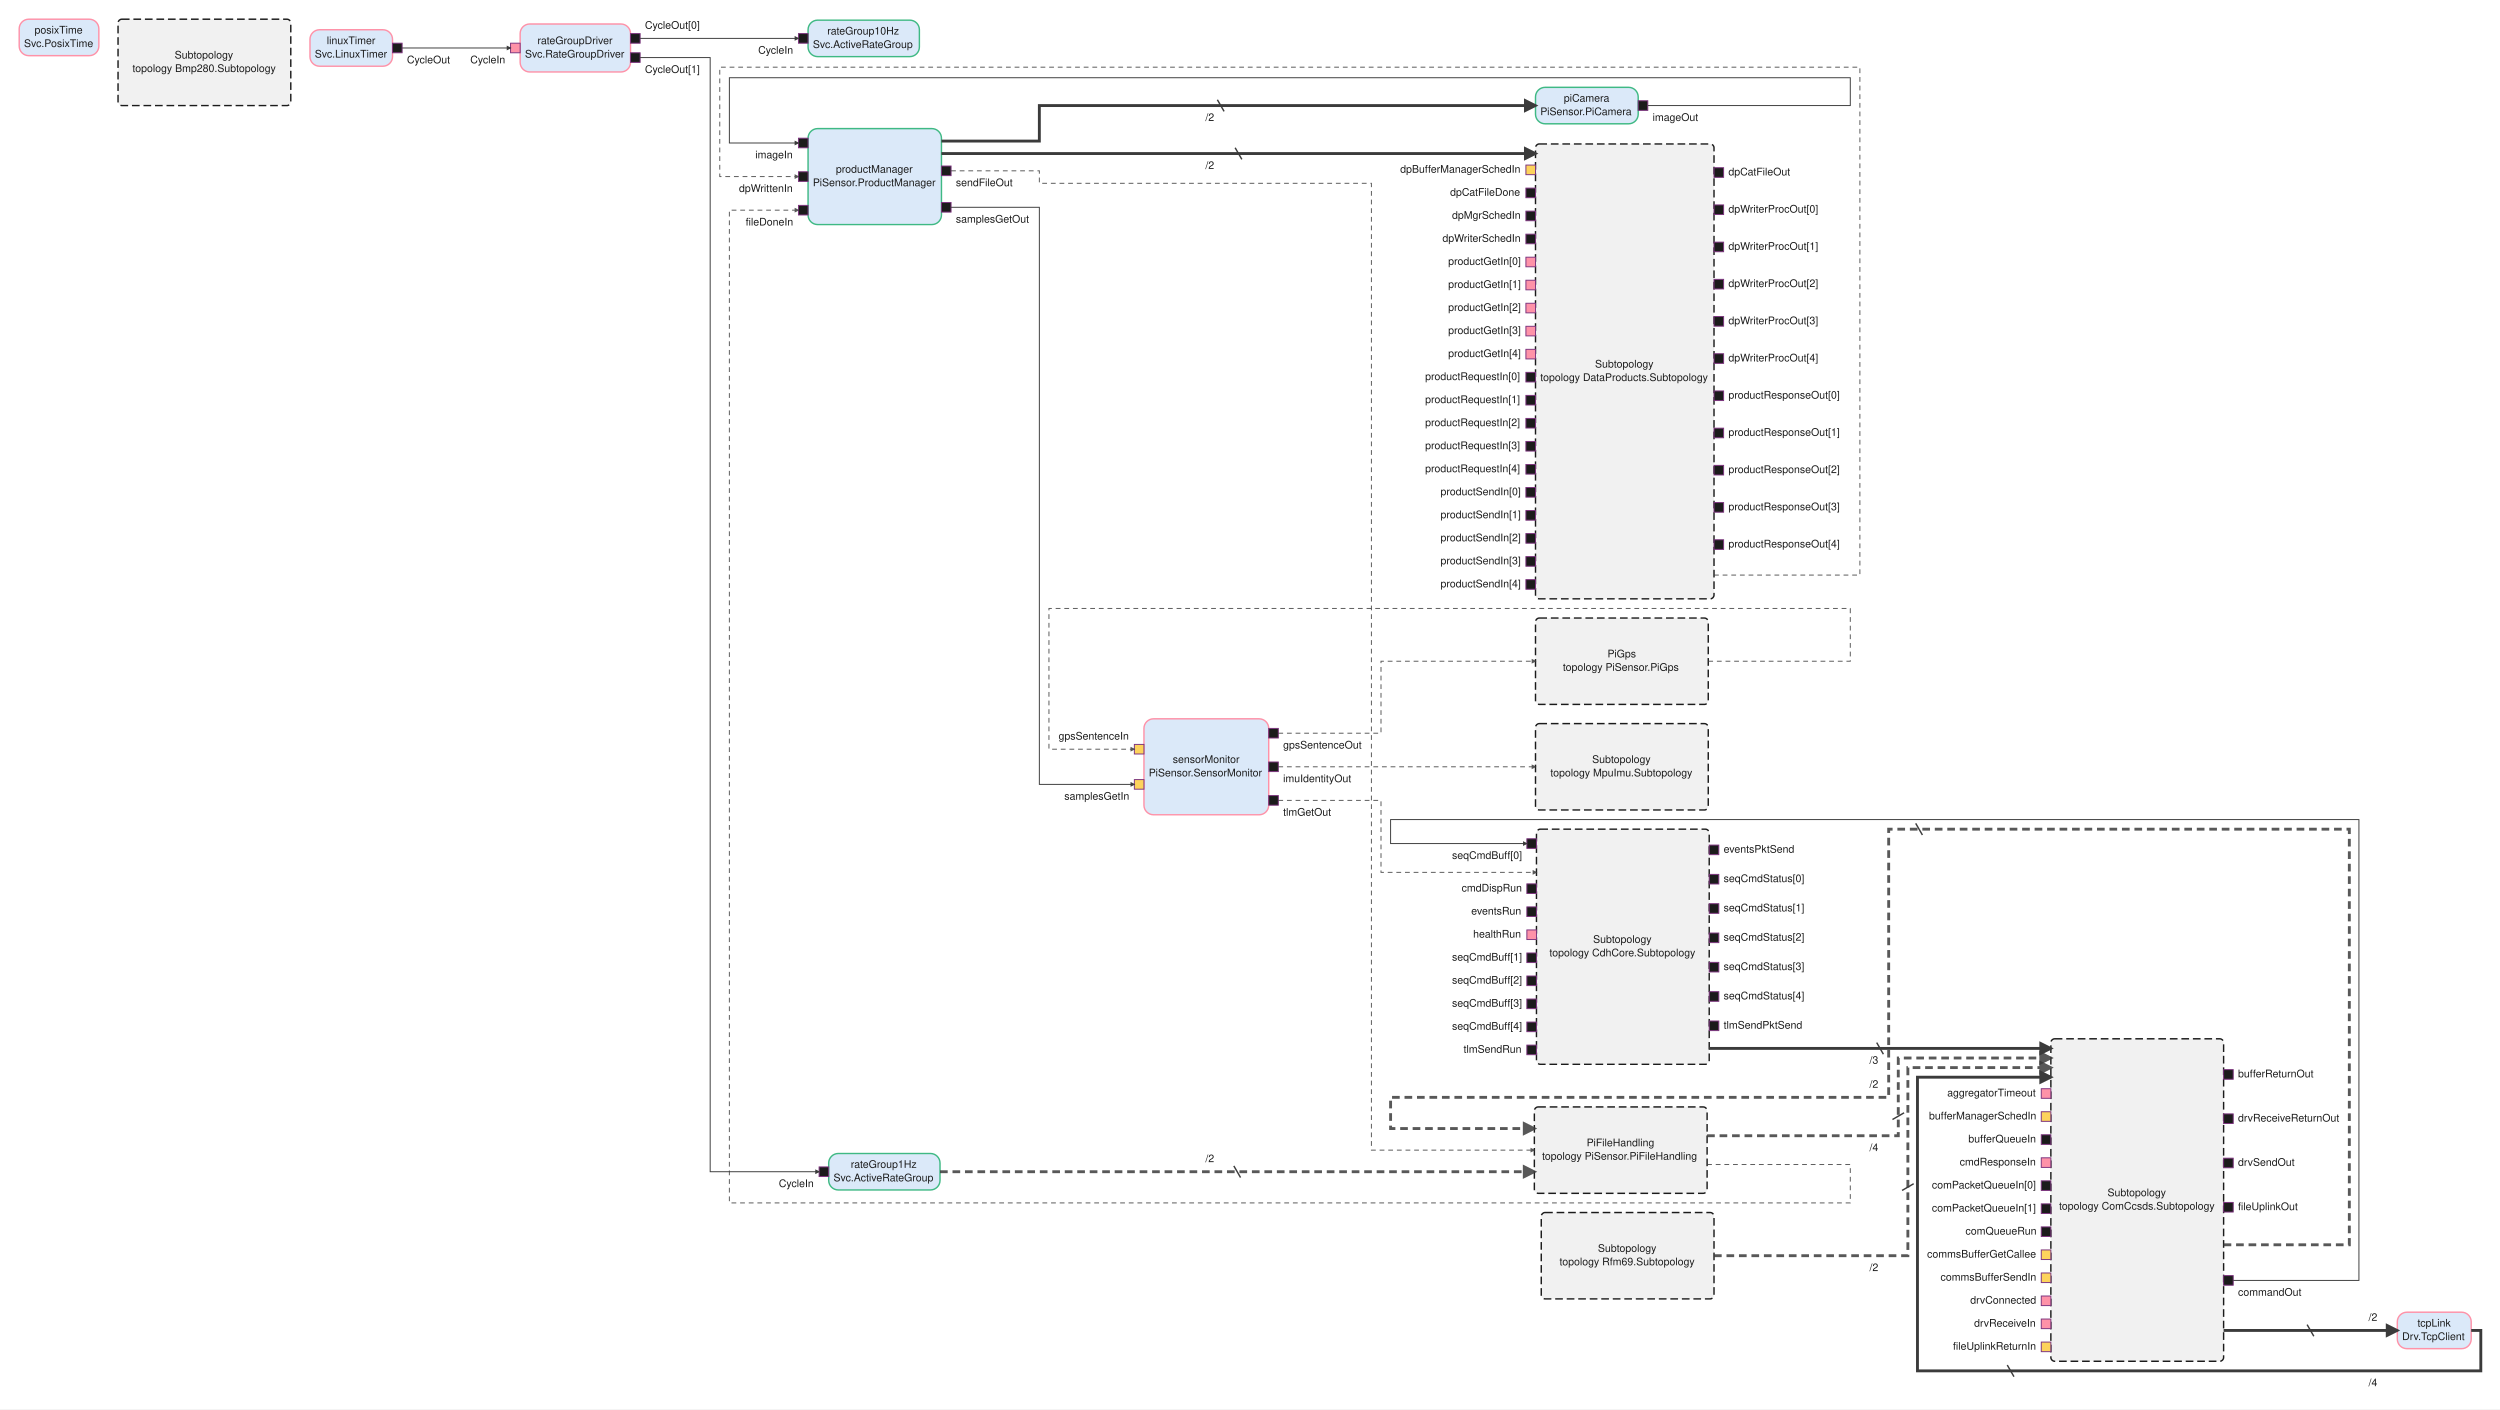
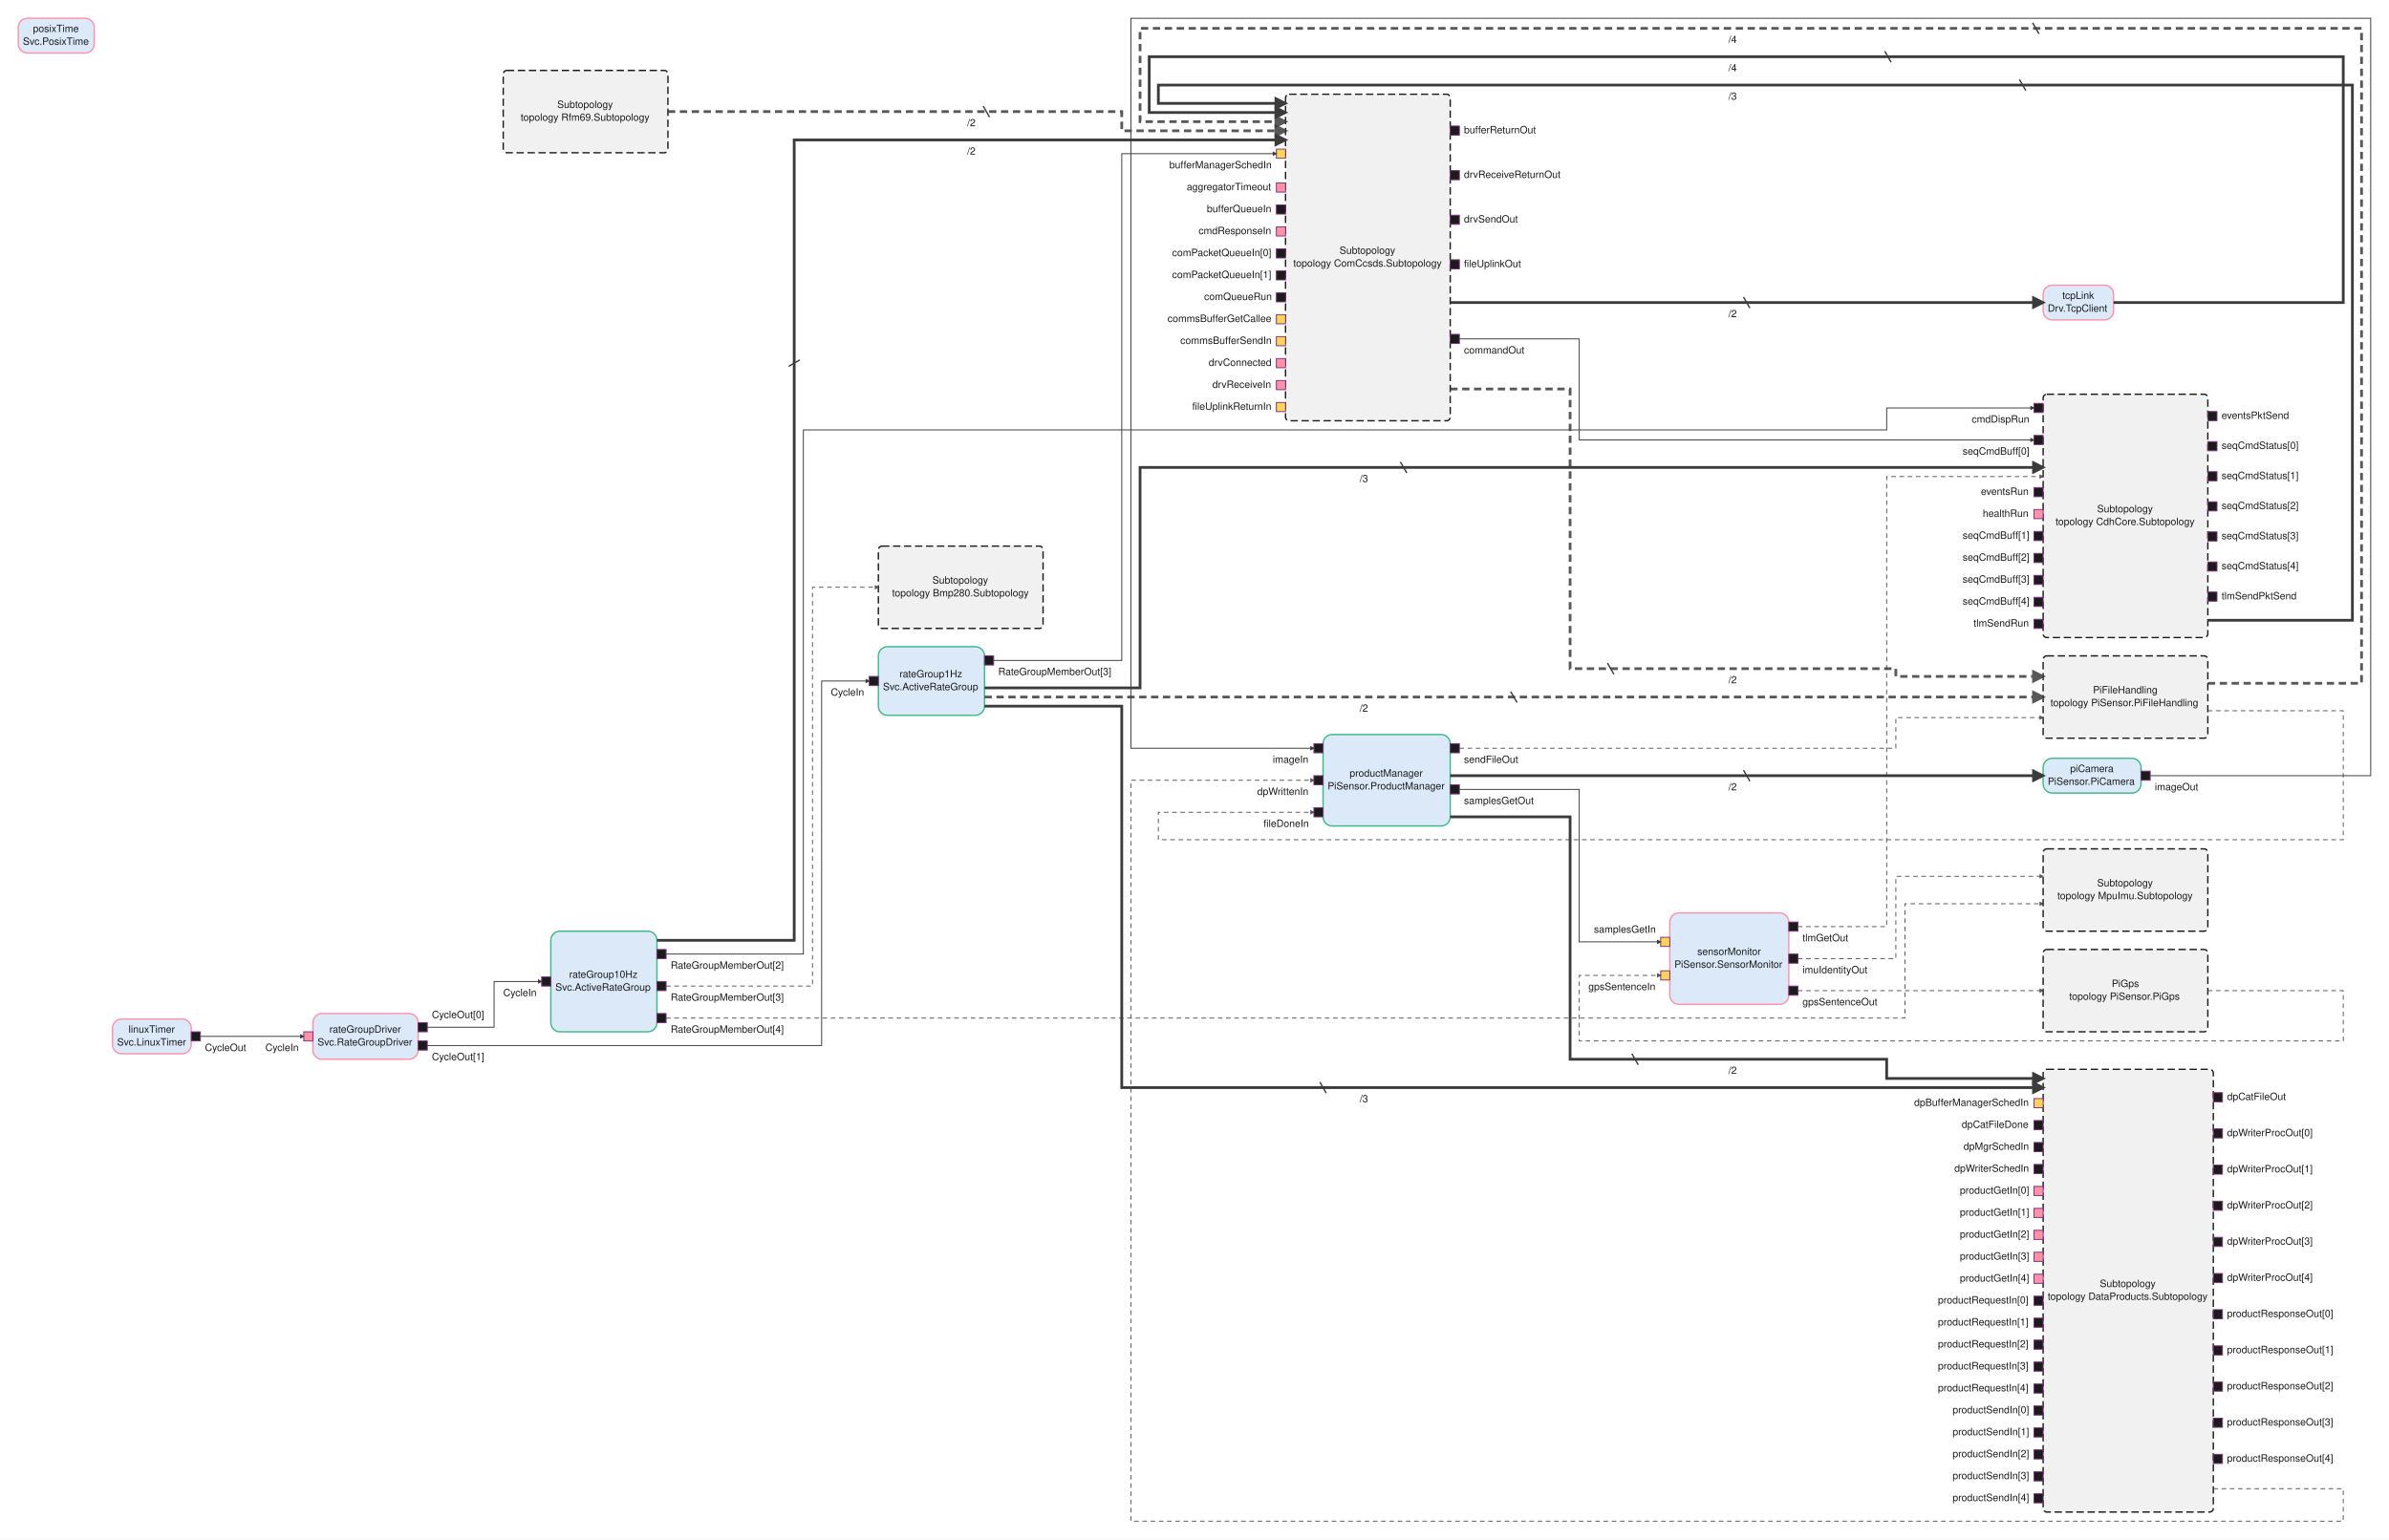
- <svg xmlns="http://www.w3.org/2000/svg" width="2605" height="1468.44" viewBox="-8 -8 2605 1468.44">
+ <svg xmlns="http://www.w3.org/2000/svg" width="2611" height="1683" viewBox="-8 -8 2611 1683">
  <style>
    text { font-family: Helvetica, Arial, sans-serif; font-size: 11px; font-weight: normal; }
    .sprotty-node { fill: #dbe9f9; stroke: #1b1b1b; stroke-width: 1.5; }
    .sprotty-label { fill: #1b1b1b; stroke: none; }
    .node-label { fill: #1b1b1b; }
    .sprotty-port { fill: #1b1b1b; stroke: #7b337d; stroke-width: 1; }
    .sprotty-edge { fill: none; stroke: #3b3b3b; }
    .sprotty-edge-arrow { fill: #3b3b3b; stroke-width: 0; }
    .component-active { stroke: #3FB984; }
    .component-passive { stroke: #fe92a8; }
    .topology-node { fill: #f1f1f1; stroke: #1b1b1b; stroke-dasharray: 8 4; }
    .boundary-port { stroke: #1b1b1b; stroke-width: 1; }
    .boundary-input { fill: #9cc8ff; }
    .boundary-output { fill: #f5c58a; }
    .sprotty-edge path.edge-implicit { stroke-dasharray: 5 4; opacity: 0.85; }
    .sprotty-edge path.edge-bus { stroke-width: 3px; }
    .sprotty-edge path.edge-bus.edge-implicit { stroke-dasharray: 8 5; }
    .sprotty-edge .edge-bus-slash { stroke-width: 1.5px; }
    .port-sync { fill: #fe92a8; }
    .port-guarded { fill: #FDD35C; }
    </style>
  <defs>
    <marker id="arrow" viewBox="0 0 10 10" refX="8" refY="5" markerWidth="5" markerHeight="5" orient="auto-start-reverse" class="sprotty-edge-arrow">
      <path d="M 0 0 L 10 5 L 0 10 z" />
    </marker>
  </defs>
-   <rect x="-8" y="-8" width="2605" height="1468.44" fill="#ffffff" />
-   <g id="PiSensor.linuxTimer" transform="translate(315,23)">
+   <rect x="-8" y="-8" width="2611" height="1683" fill="#ffffff" />
+   <g id="PiSensor.linuxTimer" transform="translate(115,1106)">
    <rect class="sprotty-node task component-passive" width="86" height="38" rx="10" />
    <text class="sprotty-label node-label" x="17.50" y="15">linuxTimer</text>
    <text class="sprotty-label node-label" x="5" y="29">Svc.LinuxTimer</text>
    <g id="PiSensor.linuxTimer.CycleOut.0" transform="translate(86,14)">
      <rect class="sprotty-port" width="10" height="10" />
      <text class="sprotty-label" x="15" y="21">CycleOut</text>
    </g>
  </g>
-   <g id="PiSensor.piCamera" transform="translate(1592,83)">
+   <g id="PiSensor.piCamera" transform="translate(2225,821)">
    <rect class="sprotty-node task component-active" width="107" height="38" rx="10" />
    <text class="sprotty-label node-label" x="29.50" y="15">piCamera</text>
    <text class="sprotty-label node-label" x="5" y="29">PiSensor.PiCamera</text>
    <g id="PiSensor.piCamera.imageOut.0" transform="translate(107,14)">
      <rect class="sprotty-port" width="10" height="10" />
      <text class="sprotty-label" x="15" y="21">imageOut</text>
    </g>
  </g>
  <g id="PiSensor.posixTime" transform="translate(12,12)">
    <rect class="sprotty-node task component-passive" width="83" height="38" rx="10" />
    <text class="sprotty-label node-label" x="16" y="15">posixTime</text>
    <text class="sprotty-label node-label" x="5" y="29">Svc.PosixTime</text>
  </g>
-   <g id="PiSensor.productManager" transform="translate(834,126)">
+   <g id="PiSensor.productManager" transform="translate(1438,795)">
    <rect class="sprotty-node task component-active" width="139" height="100" rx="10" />
    <text class="sprotty-label node-label" x="29" y="46">productManager</text>
    <text class="sprotty-label node-label" x="5" y="60">PiSensor.ProductManager</text>
    <g id="PiSensor.productManager.dpWrittenIn.0" transform="translate(-10,45)">
      <rect class="sprotty-port port-async" width="10" height="10" />
      <text class="sprotty-label" x="-62" y="21">dpWrittenIn</text>
    </g>
    <g id="PiSensor.productManager.fileDoneIn.0" transform="translate(-10,80)">
      <rect class="sprotty-port port-async" width="10" height="10" />
      <text class="sprotty-label" x="-55" y="21">fileDoneIn</text>
    </g>
    <g id="PiSensor.productManager.imageIn.0" transform="translate(-10,10)">
      <rect class="sprotty-port port-async" width="10" height="10" />
      <text class="sprotty-label" x="-45" y="21">imageIn</text>
    </g>
-     <g id="PiSensor.productManager.samplesGetOut.0" transform="translate(139,77)">
+     <g id="PiSensor.productManager.samplesGetOut.0" transform="translate(139,55)">
      <rect class="sprotty-port" width="10" height="10" />
      <text class="sprotty-label" x="15" y="21">samplesGetOut</text>
    </g>
-     <g id="PiSensor.productManager.sendFileOut.0" transform="translate(139,39)">
+     <g id="PiSensor.productManager.sendFileOut.0" transform="translate(139,10)">
      <rect class="sprotty-port" width="10" height="10" />
      <text class="sprotty-label" x="15" y="21">sendFileOut</text>
    </g>
  </g>
-   <g id="PiSensor.rateGroup10Hz" transform="translate(834,13)">
-     <rect class="sprotty-node task component-active" width="116" height="38" rx="10" />
-     <text class="sprotty-label node-label" x="20" y="15">rateGroup10Hz</text>
-     <text class="sprotty-label node-label" x="5" y="29">Svc.ActiveRateGroup</text>
-     <g id="PiSensor.rateGroup10Hz.CycleIn.0" transform="translate(-10,14)">
+   <g id="PiSensor.rateGroup10Hz" transform="translate(594,1010)">
+     <rect class="sprotty-node task component-active" width="116" height="110" rx="10" />
+     <text class="sprotty-label node-label" x="20" y="51">rateGroup10Hz</text>
+     <text class="sprotty-label node-label" x="5" y="65">Svc.ActiveRateGroup</text>
+     <g id="PiSensor.rateGroup10Hz.CycleIn.0" transform="translate(-10,50)">
      <rect class="sprotty-port port-async" width="10" height="10" />
      <text class="sprotty-label" x="-42" y="21">CycleIn</text>
    </g>
-   </g>
-   <g id="PiSensor.rateGroup1Hz" transform="translate(855.50,1193.94)">
-     <rect class="sprotty-node task component-active" width="116" height="38" rx="10" />
-     <text class="sprotty-label node-label" x="23" y="15">rateGroup1Hz</text>
-     <text class="sprotty-label node-label" x="5" y="29">Svc.ActiveRateGroup</text>
-     <g id="PiSensor.rateGroup1Hz.CycleIn.0" transform="translate(-10,14)">
+     <g id="PiSensor.rateGroup10Hz.RateGroupMemberOut.2" transform="translate(116,20)">
+       <rect class="sprotty-port" width="10" height="10" />
+       <text class="sprotty-label" x="15" y="21">RateGroupMemberOut[2]</text>
+     </g>
+     <g id="PiSensor.rateGroup10Hz.RateGroupMemberOut.3" transform="translate(116,55)">
+       <rect class="sprotty-port" width="10" height="10" />
+       <text class="sprotty-label" x="15" y="21">RateGroupMemberOut[3]</text>
+     </g>
+     <g id="PiSensor.rateGroup10Hz.RateGroupMemberOut.4" transform="translate(116,90)">
+       <rect class="sprotty-port" width="10" height="10" />
+       <text class="sprotty-label" x="15" y="21">RateGroupMemberOut[4]</text>
+     </g>
+   </g>
+   <g id="PiSensor.rateGroup1Hz" transform="translate(952,699)">
+     <rect class="sprotty-node task component-active" width="116" height="75" rx="10" />
+     <text class="sprotty-label node-label" x="23" y="33.50">rateGroup1Hz</text>
+     <text class="sprotty-label node-label" x="5" y="47.50">Svc.ActiveRateGroup</text>
+     <g id="PiSensor.rateGroup1Hz.CycleIn.0" transform="translate(-10,32.50)">
      <rect class="sprotty-port port-async" width="10" height="10" />
      <text class="sprotty-label" x="-42" y="21">CycleIn</text>
    </g>
-   </g>
-   <g id="PiSensor.rateGroupDriver" transform="translate(534,17)">
+     <g id="PiSensor.rateGroup1Hz.RateGroupMemberOut.3" transform="translate(116,10)">
+       <rect class="sprotty-port" width="10" height="10" />
+       <text class="sprotty-label" x="15" y="21">RateGroupMemberOut[3]</text>
+     </g>
+   </g>
+   <g id="PiSensor.rateGroupDriver" transform="translate(334,1100)">
    <rect class="sprotty-node task component-passive" width="115" height="50" rx="10" />
    <text class="sprotty-label node-label" x="18" y="21">rateGroupDriver</text>
    <text class="sprotty-label node-label" x="5" y="35">Svc.RateGroupDriver</text>
    <g id="PiSensor.rateGroupDriver.CycleIn.0" transform="translate(-10,20)">
      <rect class="sprotty-port port-sync" width="10" height="10" />
      <text class="sprotty-label" x="-42" y="21">CycleIn</text>
    </g>
    <g id="PiSensor.rateGroupDriver.CycleOut.0" transform="translate(115,10)">
      <rect class="sprotty-port" width="10" height="10" />
      <text class="sprotty-label" x="15" y="-5">CycleOut[0]</text>
    </g>
    <g id="PiSensor.rateGroupDriver.CycleOut.1" transform="translate(115,30)">
      <rect class="sprotty-port" width="10" height="10" />
      <text class="sprotty-label" x="15" y="21">CycleOut[1]</text>
    </g>
  </g>
-   <g id="PiSensor.sensorMonitor" transform="translate(1184,741)">
+   <g id="PiSensor.sensorMonitor" transform="translate(1817,990)">
    <rect class="sprotty-node task component-passive" width="130" height="100" rx="10" />
    <text class="sprotty-label node-label" x="30" y="46">sensorMonitor</text>
    <text class="sprotty-label node-label" x="5" y="60">PiSensor.SensorMonitor</text>
-     <g id="PiSensor.sensorMonitor.gpsSentenceIn.0" transform="translate(-10,26.67)">
-       <rect class="sprotty-port port-guarded" width="10" height="10" />
-       <text class="sprotty-label" x="-79" y="-5">gpsSentenceIn</text>
-     </g>
-     <g id="PiSensor.sensorMonitor.gpsSentenceOut.0" transform="translate(130,10)">
+     <g id="PiSensor.sensorMonitor.gpsSentenceIn.0" transform="translate(-10,63.33)">
+       <rect class="sprotty-port port-guarded" width="10" height="10" />
+       <text class="sprotty-label" x="-79" y="21">gpsSentenceIn</text>
+     </g>
+     <g id="PiSensor.sensorMonitor.gpsSentenceOut.0" transform="translate(130,80)">
      <rect class="sprotty-port" width="10" height="10" />
      <text class="sprotty-label" x="15" y="21">gpsSentenceOut</text>
    </g>
    <g id="PiSensor.sensorMonitor.imuIdentityOut.0" transform="translate(130,45)">
      <rect class="sprotty-port" width="10" height="10" />
      <text class="sprotty-label" x="15" y="21">imuIdentityOut</text>
    </g>
-     <g id="PiSensor.sensorMonitor.samplesGetIn.0" transform="translate(-10,63.33)">
-       <rect class="sprotty-port port-guarded" width="10" height="10" />
-       <text class="sprotty-label" x="-73" y="21">samplesGetIn</text>
-     </g>
-     <g id="PiSensor.sensorMonitor.tlmGetOut.0" transform="translate(130,80)">
+     <g id="PiSensor.sensorMonitor.samplesGetIn.0" transform="translate(-10,26.67)">
+       <rect class="sprotty-port port-guarded" width="10" height="10" />
+       <text class="sprotty-label" x="-73" y="-5">samplesGetIn</text>
+     </g>
+     <g id="PiSensor.sensorMonitor.tlmGetOut.0" transform="translate(130,10)">
      <rect class="sprotty-port" width="10" height="10" />
      <text class="sprotty-label" x="15" y="21">tlmGetOut</text>
    </g>
  </g>
-   <g id="PiSensor.tcpLink" transform="translate(2490,1359.32)">
+   <g id="PiSensor.tcpLink" transform="translate(2225,303.75)">
    <rect class="sprotty-node task component-passive" width="77" height="38" rx="10" />
    <text class="sprotty-label node-label" x="21" y="15">tcpLink</text>
    <text class="sprotty-label node-label" x="5" y="29">Drv.TcpClient</text>
  </g>
-   <g id="Bmp280.Subtopology" transform="translate(115,12)" data-topology="Bmp280.Subtopology">
+   <g id="Bmp280.Subtopology" transform="translate(952,589)" data-topology="Bmp280.Subtopology">
    <rect class="sprotty-node topology-node" width="180" height="90" rx="4" />
    <text class="sprotty-label node-label" x="59" y="41">Subtopology</text>
    <text class="sprotty-label node-label" x="15" y="55">topology Bmp280.Subtopology</text>
  </g>
-   <g id="CdhCore.Subtopology" transform="translate(1593,856)" data-topology="CdhCore.Subtopology">
-     <rect class="sprotty-node topology-node" width="180" height="245" rx="4" />
-     <text class="sprotty-label node-label" x="59" y="118.50">Subtopology</text>
-     <text class="sprotty-label node-label" x="13.50" y="132.50">topology CdhCore.Subtopology</text>
-     <g id="CdhCore.Subtopology.cmdDispRun.0" transform="translate(-10,57)">
-       <rect class="sprotty-port port-async" width="10" height="10" />
-       <text class="sprotty-label" x="-68" y="8">cmdDispRun</text>
-     </g>
-     <g id="CdhCore.Subtopology.eventsPktSend.0" transform="translate(180,16.56)">
+   <g id="CdhCore.Subtopology" transform="translate(2225,423)" data-topology="CdhCore.Subtopology">
+     <rect class="sprotty-node topology-node" width="180" height="266" rx="4" />
+     <text class="sprotty-label node-label" x="59" y="129">Subtopology</text>
+     <text class="sprotty-label node-label" x="13.50" y="143">topology CdhCore.Subtopology</text>
+     <g id="CdhCore.Subtopology.cmdDispRun.0" transform="translate(-10,10)">
+       <rect class="sprotty-port port-async" width="10" height="10" />
+       <text class="sprotty-label" x="-68" y="21">cmdDispRun</text>
+     </g>
+     <g id="CdhCore.Subtopology.eventsPktSend.0" transform="translate(180,18.89)">
      <rect class="sprotty-port" width="10" height="10" />
      <text class="sprotty-label" x="15" y="8">eventsPktSend</text>
    </g>
-     <g id="CdhCore.Subtopology.eventsRun.0" transform="translate(-10,81)">
+     <g id="CdhCore.Subtopology.eventsRun.0" transform="translate(-10,102)">
      <rect class="sprotty-port port-async" width="10" height="10" />
      <text class="sprotty-label" x="-58" y="8">eventsRun</text>
    </g>
-     <g id="CdhCore.Subtopology.healthRun.0" transform="translate(-10,105)">
+     <g id="CdhCore.Subtopology.healthRun.0" transform="translate(-10,126)">
      <rect class="sprotty-port port-sync" width="10" height="10" />
      <text class="sprotty-label" x="-56" y="8">healthRun</text>
    </g>
-     <g id="CdhCore.Subtopology.seqCmdBuff.0" transform="translate(-10,10)">
+     <g id="CdhCore.Subtopology.seqCmdBuff.0" transform="translate(-10,45)">
      <rect class="sprotty-port port-async" width="10" height="10" />
      <text class="sprotty-label" x="-78" y="21">seqCmdBuff[0]</text>
    </g>
-     <g id="CdhCore.Subtopology.seqCmdBuff.1" transform="translate(-10,129)">
+     <g id="CdhCore.Subtopology.seqCmdBuff.1" transform="translate(-10,150)">
      <rect class="sprotty-port port-async" width="10" height="10" />
      <text class="sprotty-label" x="-78" y="8">seqCmdBuff[1]</text>
    </g>
-     <g id="CdhCore.Subtopology.seqCmdBuff.2" transform="translate(-10,153)">
+     <g id="CdhCore.Subtopology.seqCmdBuff.2" transform="translate(-10,174)">
      <rect class="sprotty-port port-async" width="10" height="10" />
      <text class="sprotty-label" x="-78" y="8">seqCmdBuff[2]</text>
    </g>
-     <g id="CdhCore.Subtopology.seqCmdBuff.3" transform="translate(-10,177)">
+     <g id="CdhCore.Subtopology.seqCmdBuff.3" transform="translate(-10,198)">
      <rect class="sprotty-port port-async" width="10" height="10" />
      <text class="sprotty-label" x="-78" y="8">seqCmdBuff[3]</text>
    </g>
-     <g id="CdhCore.Subtopology.seqCmdBuff.4" transform="translate(-10,201)">
+     <g id="CdhCore.Subtopology.seqCmdBuff.4" transform="translate(-10,222)">
      <rect class="sprotty-port port-async" width="10" height="10" />
      <text class="sprotty-label" x="-78" y="8">seqCmdBuff[4]</text>
    </g>
-     <g id="CdhCore.Subtopology.seqCmdStatus.0" transform="translate(180,47.11)">
+     <g id="CdhCore.Subtopology.seqCmdStatus.0" transform="translate(180,51.78)">
      <rect class="sprotty-port" width="10" height="10" />
      <text class="sprotty-label" x="15" y="8">seqCmdStatus[0]</text>
    </g>
-     <g id="CdhCore.Subtopology.seqCmdStatus.1" transform="translate(180,77.67)">
+     <g id="CdhCore.Subtopology.seqCmdStatus.1" transform="translate(180,84.67)">
      <rect class="sprotty-port" width="10" height="10" />
      <text class="sprotty-label" x="15" y="8">seqCmdStatus[1]</text>
    </g>
-     <g id="CdhCore.Subtopology.seqCmdStatus.2" transform="translate(180,108.22)">
+     <g id="CdhCore.Subtopology.seqCmdStatus.2" transform="translate(180,117.56)">
      <rect class="sprotty-port" width="10" height="10" />
      <text class="sprotty-label" x="15" y="8">seqCmdStatus[2]</text>
    </g>
-     <g id="CdhCore.Subtopology.seqCmdStatus.3" transform="translate(180,138.78)">
+     <g id="CdhCore.Subtopology.seqCmdStatus.3" transform="translate(180,150.44)">
      <rect class="sprotty-port" width="10" height="10" />
      <text class="sprotty-label" x="15" y="8">seqCmdStatus[3]</text>
    </g>
-     <g id="CdhCore.Subtopology.seqCmdStatus.4" transform="translate(180,169.33)">
+     <g id="CdhCore.Subtopology.seqCmdStatus.4" transform="translate(180,183.33)">
      <rect class="sprotty-port" width="10" height="10" />
      <text class="sprotty-label" x="15" y="8">seqCmdStatus[4]</text>
    </g>
-     <g id="CdhCore.Subtopology.tlmSendPktSend.0" transform="translate(180,199.89)">
+     <g id="CdhCore.Subtopology.tlmSendPktSend.0" transform="translate(180,216.22)">
      <rect class="sprotty-port" width="10" height="10" />
      <text class="sprotty-label" x="15" y="8">tlmSendPktSend</text>
    </g>
-     <g id="CdhCore.Subtopology.tlmSendRun.0" transform="translate(-10,225)">
+     <g id="CdhCore.Subtopology.tlmSendRun.0" transform="translate(-10,246)">
      <rect class="sprotty-port port-async" width="10" height="10" />
      <text class="sprotty-label" x="-66" y="8">tlmSendRun</text>
    </g>
  </g>
-   <g id="ComCcsds.Subtopology" transform="translate(2129,1074.44)" data-topology="ComCcsds.Subtopology">
-     <rect class="sprotty-node topology-node" width="180" height="336" rx="4" />
-     <text class="sprotty-label node-label" x="59" y="164">Subtopology</text>
-     <text class="sprotty-label node-label" x="8.50" y="178">topology ComCcsds.Subtopology</text>
-     <g id="ComCcsds.Subtopology.aggregatorTimeout.0" transform="translate(-10,52)">
+   <g id="ComCcsds.Subtopology" transform="translate(1397,95)" data-topology="ComCcsds.Subtopology">
+     <rect class="sprotty-node topology-node" width="180" height="357" rx="4" />
+     <text class="sprotty-label node-label" x="59" y="174.50">Subtopology</text>
+     <text class="sprotty-label node-label" x="8.50" y="188.50">topology ComCcsds.Subtopology</text>
+     <g id="ComCcsds.Subtopology.aggregatorTimeout.0" transform="translate(-10,97)">
      <rect class="sprotty-port port-sync" width="10" height="10" />
      <text class="sprotty-label" x="-98" y="8">aggregatorTimeout</text>
    </g>
-     <g id="ComCcsds.Subtopology.bufferManagerSchedIn.0" transform="translate(-10,76)">
-       <rect class="sprotty-port port-guarded" width="10" height="10" />
-       <text class="sprotty-label" x="-117" y="8">bufferManagerSchedIn</text>
-     </g>
-     <g id="ComCcsds.Subtopology.bufferQueueIn.0" transform="translate(-10,100)">
+     <g id="ComCcsds.Subtopology.bufferManagerSchedIn.0" transform="translate(-10,60)">
+       <rect class="sprotty-port port-guarded" width="10" height="10" />
+       <text class="sprotty-label" x="-117" y="21">bufferManagerSchedIn</text>
+     </g>
+     <g id="ComCcsds.Subtopology.bufferQueueIn.0" transform="translate(-10,121)">
      <rect class="sprotty-port port-async" width="10" height="10" />
      <text class="sprotty-label" x="-76" y="8">bufferQueueIn</text>
    </g>
-     <g id="ComCcsds.Subtopology.bufferReturnOut.0" transform="translate(180,32.13)">
+     <g id="ComCcsds.Subtopology.bufferReturnOut.0" transform="translate(180,34.75)">
      <rect class="sprotty-port" width="10" height="10" />
      <text class="sprotty-label" x="15" y="8">bufferReturnOut</text>
    </g>
-     <g id="ComCcsds.Subtopology.cmdResponseIn.0" transform="translate(-10,124)">
+     <g id="ComCcsds.Subtopology.cmdResponseIn.0" transform="translate(-10,145)">
      <rect class="sprotty-port port-sync" width="10" height="10" />
      <text class="sprotty-label" x="-85" y="8">cmdResponseIn</text>
    </g>
-     <g id="ComCcsds.Subtopology.comPacketQueueIn.0" transform="translate(-10,148)">
+     <g id="ComCcsds.Subtopology.comPacketQueueIn.0" transform="translate(-10,169)">
      <rect class="sprotty-port port-async" width="10" height="10" />
      <text class="sprotty-label" x="-114" y="8">comPacketQueueIn[0]</text>
    </g>
-     <g id="ComCcsds.Subtopology.comPacketQueueIn.1" transform="translate(-10,172)">
+     <g id="ComCcsds.Subtopology.comPacketQueueIn.1" transform="translate(-10,193)">
      <rect class="sprotty-port port-async" width="10" height="10" />
      <text class="sprotty-label" x="-114" y="8">comPacketQueueIn[1]</text>
    </g>
-     <g id="ComCcsds.Subtopology.comQueueRun.0" transform="translate(-10,196)">
+     <g id="ComCcsds.Subtopology.comQueueRun.0" transform="translate(-10,217)">
      <rect class="sprotty-port port-async" width="10" height="10" />
      <text class="sprotty-label" x="-79" y="8">comQueueRun</text>
    </g>
-     <g id="ComCcsds.Subtopology.commandOut.0" transform="translate(180,246.75)">
+     <g id="ComCcsds.Subtopology.commandOut.0" transform="translate(180,262.50)">
      <rect class="sprotty-port" width="10" height="10" />
      <text class="sprotty-label" x="15" y="21">commandOut</text>
    </g>
-     <g id="ComCcsds.Subtopology.commsBufferGetCallee.0" transform="translate(-10,220)">
+     <g id="ComCcsds.Subtopology.commsBufferGetCallee.0" transform="translate(-10,241)">
      <rect class="sprotty-port port-guarded" width="10" height="10" />
      <text class="sprotty-label" x="-119" y="8">commsBufferGetCallee</text>
    </g>
-     <g id="ComCcsds.Subtopology.commsBufferSendIn.0" transform="translate(-10,244)">
+     <g id="ComCcsds.Subtopology.commsBufferSendIn.0" transform="translate(-10,265)">
      <rect class="sprotty-port port-guarded" width="10" height="10" />
      <text class="sprotty-label" x="-105" y="8">commsBufferSendIn</text>
    </g>
-     <g id="ComCcsds.Subtopology.drvConnected.0" transform="translate(-10,268)">
+     <g id="ComCcsds.Subtopology.drvConnected.0" transform="translate(-10,289)">
      <rect class="sprotty-port port-sync" width="10" height="10" />
      <text class="sprotty-label" x="-74" y="8">drvConnected</text>
    </g>
-     <g id="ComCcsds.Subtopology.drvReceiveIn.0" transform="translate(-10,292)">
+     <g id="ComCcsds.Subtopology.drvReceiveIn.0" transform="translate(-10,313)">
      <rect class="sprotty-port port-sync" width="10" height="10" />
      <text class="sprotty-label" x="-70" y="8">drvReceiveIn</text>
    </g>
-     <g id="ComCcsds.Subtopology.drvReceiveReturnOut.0" transform="translate(180,78.25)">
+     <g id="ComCcsds.Subtopology.drvReceiveReturnOut.0" transform="translate(180,83.50)">
      <rect class="sprotty-port" width="10" height="10" />
      <text class="sprotty-label" x="15" y="8">drvReceiveReturnOut</text>
    </g>
-     <g id="ComCcsds.Subtopology.drvSendOut.0" transform="translate(180,124.38)">
+     <g id="ComCcsds.Subtopology.drvSendOut.0" transform="translate(180,132.25)">
      <rect class="sprotty-port" width="10" height="10" />
      <text class="sprotty-label" x="15" y="8">drvSendOut</text>
    </g>
-     <g id="ComCcsds.Subtopology.fileUplinkOut.0" transform="translate(180,170.50)">
+     <g id="ComCcsds.Subtopology.fileUplinkOut.0" transform="translate(180,181)">
      <rect class="sprotty-port" width="10" height="10" />
      <text class="sprotty-label" x="15" y="8">fileUplinkOut</text>
    </g>
-     <g id="ComCcsds.Subtopology.fileUplinkReturnIn.0" transform="translate(-10,316)">
+     <g id="ComCcsds.Subtopology.fileUplinkReturnIn.0" transform="translate(-10,337)">
      <rect class="sprotty-port port-guarded" width="10" height="10" />
      <text class="sprotty-label" x="-92" y="8">fileUplinkReturnIn</text>
    </g>
  </g>
-   <g id="DataProducts.Subtopology" transform="translate(1592,142)" data-topology="DataProducts.Subtopology">
-     <rect class="sprotty-node topology-node" width="186" height="474" rx="4" />
-     <text class="sprotty-label node-label" x="62" y="233">Subtopology</text>
-     <text class="sprotty-label node-label" x="5" y="247">topology DataProducts.Subtopology</text>
-     <g id="DataProducts.Subtopology.dpBufferManagerSchedIn.0" transform="translate(-10,22)">
+   <g id="DataProducts.Subtopology" transform="translate(2225,1161)" data-topology="DataProducts.Subtopology">
+     <rect class="sprotty-node topology-node" width="186" height="484" rx="4" />
+     <text class="sprotty-label node-label" x="62" y="238">Subtopology</text>
+     <text class="sprotty-label node-label" x="5" y="252">topology DataProducts.Subtopology</text>
+     <g id="DataProducts.Subtopology.dpBufferManagerSchedIn.0" transform="translate(-10,32)">
      <rect class="sprotty-port port-guarded" width="10" height="10" />
      <text class="sprotty-label" x="-131" y="8">dpBufferManagerSchedIn</text>
    </g>
-     <g id="DataProducts.Subtopology.dpCatFileDone.0" transform="translate(-10,46)">
+     <g id="DataProducts.Subtopology.dpCatFileDone.0" transform="translate(-10,56)">
      <rect class="sprotty-port port-async" width="10" height="10" />
      <text class="sprotty-label" x="-79" y="8">dpCatFileDone</text>
    </g>
-     <g id="DataProducts.Subtopology.dpCatFileOut.0" transform="translate(186,24.77)">
+     <g id="DataProducts.Subtopology.dpCatFileOut.0" transform="translate(186,25.54)">
      <rect class="sprotty-port" width="10" height="10" />
      <text class="sprotty-label" x="15" y="8">dpCatFileOut</text>
    </g>
-     <g id="DataProducts.Subtopology.dpMgrSchedIn.0" transform="translate(-10,70)">
+     <g id="DataProducts.Subtopology.dpMgrSchedIn.0" transform="translate(-10,80)">
      <rect class="sprotty-port port-async" width="10" height="10" />
      <text class="sprotty-label" x="-77" y="8">dpMgrSchedIn</text>
    </g>
-     <g id="DataProducts.Subtopology.dpWriterProcOut.0" transform="translate(186,63.54)">
+     <g id="DataProducts.Subtopology.dpWriterProcOut.0" transform="translate(186,65.08)">
      <rect class="sprotty-port" width="10" height="10" />
      <text class="sprotty-label" x="15" y="8">dpWriterProcOut[0]</text>
    </g>
-     <g id="DataProducts.Subtopology.dpWriterProcOut.1" transform="translate(186,102.31)">
+     <g id="DataProducts.Subtopology.dpWriterProcOut.1" transform="translate(186,104.62)">
      <rect class="sprotty-port" width="10" height="10" />
      <text class="sprotty-label" x="15" y="8">dpWriterProcOut[1]</text>
    </g>
-     <g id="DataProducts.Subtopology.dpWriterProcOut.2" transform="translate(186,141.08)">
+     <g id="DataProducts.Subtopology.dpWriterProcOut.2" transform="translate(186,144.15)">
      <rect class="sprotty-port" width="10" height="10" />
      <text class="sprotty-label" x="15" y="8">dpWriterProcOut[2]</text>
    </g>
-     <g id="DataProducts.Subtopology.dpWriterProcOut.3" transform="translate(186,179.85)">
+     <g id="DataProducts.Subtopology.dpWriterProcOut.3" transform="translate(186,183.69)">
      <rect class="sprotty-port" width="10" height="10" />
      <text class="sprotty-label" x="15" y="8">dpWriterProcOut[3]</text>
    </g>
-     <g id="DataProducts.Subtopology.dpWriterProcOut.4" transform="translate(186,218.62)">
+     <g id="DataProducts.Subtopology.dpWriterProcOut.4" transform="translate(186,223.23)">
      <rect class="sprotty-port" width="10" height="10" />
      <text class="sprotty-label" x="15" y="8">dpWriterProcOut[4]</text>
    </g>
-     <g id="DataProducts.Subtopology.dpWriterSchedIn.0" transform="translate(-10,94)">
+     <g id="DataProducts.Subtopology.dpWriterSchedIn.0" transform="translate(-10,104)">
      <rect class="sprotty-port port-async" width="10" height="10" />
      <text class="sprotty-label" x="-87" y="8">dpWriterSchedIn</text>
    </g>
-     <g id="DataProducts.Subtopology.productGetIn.0" transform="translate(-10,118)">
+     <g id="DataProducts.Subtopology.productGetIn.0" transform="translate(-10,128)">
      <rect class="sprotty-port port-sync" width="10" height="10" />
      <text class="sprotty-label" x="-81" y="8">productGetIn[0]</text>
    </g>
-     <g id="DataProducts.Subtopology.productGetIn.1" transform="translate(-10,142)">
+     <g id="DataProducts.Subtopology.productGetIn.1" transform="translate(-10,152)">
      <rect class="sprotty-port port-sync" width="10" height="10" />
      <text class="sprotty-label" x="-81" y="8">productGetIn[1]</text>
    </g>
-     <g id="DataProducts.Subtopology.productGetIn.2" transform="translate(-10,166)">
+     <g id="DataProducts.Subtopology.productGetIn.2" transform="translate(-10,176)">
      <rect class="sprotty-port port-sync" width="10" height="10" />
      <text class="sprotty-label" x="-81" y="8">productGetIn[2]</text>
    </g>
-     <g id="DataProducts.Subtopology.productGetIn.3" transform="translate(-10,190)">
+     <g id="DataProducts.Subtopology.productGetIn.3" transform="translate(-10,200)">
      <rect class="sprotty-port port-sync" width="10" height="10" />
      <text class="sprotty-label" x="-81" y="8">productGetIn[3]</text>
    </g>
-     <g id="DataProducts.Subtopology.productGetIn.4" transform="translate(-10,214)">
+     <g id="DataProducts.Subtopology.productGetIn.4" transform="translate(-10,224)">
      <rect class="sprotty-port port-sync" width="10" height="10" />
      <text class="sprotty-label" x="-81" y="8">productGetIn[4]</text>
    </g>
-     <g id="DataProducts.Subtopology.productRequestIn.0" transform="translate(-10,238)">
+     <g id="DataProducts.Subtopology.productRequestIn.0" transform="translate(-10,248)">
      <rect class="sprotty-port port-async" width="10" height="10" />
      <text class="sprotty-label" x="-105" y="8">productRequestIn[0]</text>
    </g>
-     <g id="DataProducts.Subtopology.productRequestIn.1" transform="translate(-10,262)">
+     <g id="DataProducts.Subtopology.productRequestIn.1" transform="translate(-10,272)">
      <rect class="sprotty-port port-async" width="10" height="10" />
      <text class="sprotty-label" x="-105" y="8">productRequestIn[1]</text>
    </g>
-     <g id="DataProducts.Subtopology.productRequestIn.2" transform="translate(-10,286)">
+     <g id="DataProducts.Subtopology.productRequestIn.2" transform="translate(-10,296)">
      <rect class="sprotty-port port-async" width="10" height="10" />
      <text class="sprotty-label" x="-105" y="8">productRequestIn[2]</text>
    </g>
-     <g id="DataProducts.Subtopology.productRequestIn.3" transform="translate(-10,310)">
+     <g id="DataProducts.Subtopology.productRequestIn.3" transform="translate(-10,320)">
      <rect class="sprotty-port port-async" width="10" height="10" />
      <text class="sprotty-label" x="-105" y="8">productRequestIn[3]</text>
    </g>
-     <g id="DataProducts.Subtopology.productRequestIn.4" transform="translate(-10,334)">
+     <g id="DataProducts.Subtopology.productRequestIn.4" transform="translate(-10,344)">
      <rect class="sprotty-port port-async" width="10" height="10" />
      <text class="sprotty-label" x="-105" y="8">productRequestIn[4]</text>
    </g>
-     <g id="DataProducts.Subtopology.productResponseOut.0" transform="translate(186,257.38)">
+     <g id="DataProducts.Subtopology.productResponseOut.0" transform="translate(186,262.77)">
      <rect class="sprotty-port" width="10" height="10" />
      <text class="sprotty-label" x="15" y="8">productResponseOut[0]</text>
    </g>
-     <g id="DataProducts.Subtopology.productResponseOut.1" transform="translate(186,296.15)">
+     <g id="DataProducts.Subtopology.productResponseOut.1" transform="translate(186,302.31)">
      <rect class="sprotty-port" width="10" height="10" />
      <text class="sprotty-label" x="15" y="8">productResponseOut[1]</text>
    </g>
-     <g id="DataProducts.Subtopology.productResponseOut.2" transform="translate(186,334.92)">
+     <g id="DataProducts.Subtopology.productResponseOut.2" transform="translate(186,341.85)">
      <rect class="sprotty-port" width="10" height="10" />
      <text class="sprotty-label" x="15" y="8">productResponseOut[2]</text>
    </g>
-     <g id="DataProducts.Subtopology.productResponseOut.3" transform="translate(186,373.69)">
+     <g id="DataProducts.Subtopology.productResponseOut.3" transform="translate(186,381.38)">
      <rect class="sprotty-port" width="10" height="10" />
      <text class="sprotty-label" x="15" y="8">productResponseOut[3]</text>
    </g>
-     <g id="DataProducts.Subtopology.productResponseOut.4" transform="translate(186,412.46)">
+     <g id="DataProducts.Subtopology.productResponseOut.4" transform="translate(186,420.92)">
      <rect class="sprotty-port" width="10" height="10" />
      <text class="sprotty-label" x="15" y="8">productResponseOut[4]</text>
    </g>
-     <g id="DataProducts.Subtopology.productSendIn.0" transform="translate(-10,358)">
+     <g id="DataProducts.Subtopology.productSendIn.0" transform="translate(-10,368)">
      <rect class="sprotty-port port-async" width="10" height="10" />
      <text class="sprotty-label" x="-89" y="8">productSendIn[0]</text>
    </g>
-     <g id="DataProducts.Subtopology.productSendIn.1" transform="translate(-10,382)">
+     <g id="DataProducts.Subtopology.productSendIn.1" transform="translate(-10,392)">
      <rect class="sprotty-port port-async" width="10" height="10" />
      <text class="sprotty-label" x="-89" y="8">productSendIn[1]</text>
    </g>
-     <g id="DataProducts.Subtopology.productSendIn.2" transform="translate(-10,406)">
+     <g id="DataProducts.Subtopology.productSendIn.2" transform="translate(-10,416)">
      <rect class="sprotty-port port-async" width="10" height="10" />
      <text class="sprotty-label" x="-89" y="8">productSendIn[2]</text>
    </g>
-     <g id="DataProducts.Subtopology.productSendIn.3" transform="translate(-10,430)">
+     <g id="DataProducts.Subtopology.productSendIn.3" transform="translate(-10,440)">
      <rect class="sprotty-port port-async" width="10" height="10" />
      <text class="sprotty-label" x="-89" y="8">productSendIn[3]</text>
    </g>
-     <g id="DataProducts.Subtopology.productSendIn.4" transform="translate(-10,454)">
+     <g id="DataProducts.Subtopology.productSendIn.4" transform="translate(-10,464)">
      <rect class="sprotty-port port-async" width="10" height="10" />
      <text class="sprotty-label" x="-89" y="8">productSendIn[4]</text>
    </g>
  </g>
-   <g id="MpuImu.Subtopology" transform="translate(1592,746)" data-topology="MpuImu.Subtopology">
+   <g id="MpuImu.Subtopology" transform="translate(2225,920)" data-topology="MpuImu.Subtopology">
    <rect class="sprotty-node topology-node" width="180" height="90" rx="4" />
    <text class="sprotty-label node-label" x="59" y="41">Subtopology</text>
    <text class="sprotty-label node-label" x="15.50" y="55">topology MpuImu.Subtopology</text>
  </g>
-   <g id="PiSensor.PiFileHandling" transform="translate(1590.80,1145.44)" data-topology="PiSensor.PiFileHandling">
+   <g id="PiSensor.PiFileHandling" transform="translate(2225,709)" data-topology="PiSensor.PiFileHandling">
    <rect class="sprotty-node topology-node" width="180" height="90" rx="4" />
    <text class="sprotty-label node-label" x="54.50" y="41">PiFileHandling</text>
    <text class="sprotty-label node-label" x="8" y="55">topology PiSensor.PiFileHandling</text>
  </g>
-   <g id="PiSensor.PiGps" transform="translate(1592,636)" data-topology="PiSensor.PiGps">
+   <g id="PiSensor.PiGps" transform="translate(2225,1030)" data-topology="PiSensor.PiGps">
    <rect class="sprotty-node topology-node" width="180" height="90" rx="4" />
    <text class="sprotty-label node-label" x="75" y="41">PiGps</text>
    <text class="sprotty-label node-label" x="28.50" y="55">topology PiSensor.PiGps</text>
  </g>
-   <g id="Rfm69.Subtopology" transform="translate(1598,1255.44)" data-topology="Rfm69.Subtopology">
+   <g id="Rfm69.Subtopology" transform="translate(542,69)" data-topology="Rfm69.Subtopology">
    <rect class="sprotty-node topology-node" width="180" height="90" rx="4" />
    <text class="sprotty-label node-label" x="59" y="41">Subtopology</text>
    <text class="sprotty-label node-label" x="19" y="55">topology Rfm69.Subtopology</text>
  </g>
  <g id="RateGroups.connection.0" class="sprotty-edge">
-     <path d="M 411,42 L 524,42" marker-end="url(#arrow)" />
+     <path d="M 211,1125 L 324,1125" marker-end="url(#arrow)" />
  </g>
  <g id="RateGroups.connection.1" class="sprotty-edge">
-     <path d="M 659,32 L 824,32" marker-end="url(#arrow)" />
+     <path d="M 459,1115 L 532,1115 L 532,1065 L 584,1065" marker-end="url(#arrow)" />
  </g>
  <g id="RateGroups.connection.2" class="sprotty-edge">
-     <path d="M 659,52 L 732,52 L 732,1212.94 L 845.50,1212.94" marker-end="url(#arrow)" />
+     <path d="M 459,1135 L 890,1135 L 890,736.50 L 942,736.50" marker-end="url(#arrow)" />
+   </g>
+   <g id="bus.PiSensor.rateGroup10Hz.ComCcsds.Subtopology" class="sprotty-edge">
+     <path class="edge-bus" d="M 710,1020 L 860,1020 L 860,145 L 1397,145" marker-end="url(#arrow)" />
+     <line class="edge-bus-slash" x1="853.94" y1="392.50" x2="866.06" y2="385.50" />
+     <text class="sprotty-label" x="1049" y="161">/2</text>
+   </g>
+   <g id="RateGroups.connection.5" class="sprotty-edge">
+     <path d="M 720,1035 L 870,1035 L 870,462 L 2054,462 L 2054,438 L 2215,438" marker-end="url(#arrow)" />
+   </g>
+   <g id="RateGroups.connection.6" class="sprotty-edge">
+     <path class="edge-implicit" d="M 720,1070 L 880,1070 L 880,634 L 952,634" marker-end="url(#arrow)" />
+   </g>
+   <g id="RateGroups.connection.7" class="sprotty-edge">
+     <path class="edge-implicit" d="M 720,1105 L 2074,1105 L 2074,980 L 2225,980" marker-end="url(#arrow)" />
+   </g>
+   <g id="bus.PiSensor.rateGroup1Hz.CdhCore.Subtopology" class="sprotty-edge">
+     <path class="edge-bus" d="M 1068,744 L 1238,744 L 1238,503 L 2225,503" marker-end="url(#arrow)" />
+     <line class="edge-bus-slash" x1="1522.50" y1="496.94" x2="1529.50" y2="509.06" />
+     <text class="sprotty-label" x="1478" y="519">/3</text>
+   </g>
+   <g id="RateGroups.connection.11" class="sprotty-edge">
+     <path d="M 1078,714 L 1218,714 L 1218,160 L 1387,160" marker-end="url(#arrow)" />
+   </g>
+   <g id="bus.PiSensor.rateGroup1Hz.DataProducts.Subtopology" class="sprotty-edge">
+     <path class="edge-bus" d="M 1068,764 L 1218,764 L 1218,1181 L 2225,1181" marker-end="url(#arrow)" />
+     <line class="edge-bus-slash" x1="1434.50" y1="1174.94" x2="1441.50" y2="1187.06" />
+     <text class="sprotty-label" x="1478" y="1197">/3</text>
  </g>
  <g id="bus.PiSensor.rateGroup1Hz.PiSensor.PiFileHandling" class="sprotty-edge">
-     <path class="edge-implicit edge-bus" d="M 971.50,1212.94 L 1590.80,1212.94" marker-end="url(#arrow)" />
-     <line class="edge-bus-slash" x1="1277.65" y1="1206.88" x2="1284.65" y2="1219.01" />
-     <text class="sprotty-label" x="1248" y="1202.94">/2</text>
+     <path class="edge-implicit edge-bus" d="M 1068,754 L 2225,754" marker-end="url(#arrow)" />
+     <line class="edge-bus-slash" x1="1643" y1="747.94" x2="1650" y2="760.06" />
+     <text class="sprotty-label" x="1478" y="770">/2</text>
  </g>
  <g id="Sensors.connection.0" class="sprotty-edge">
-     <path class="edge-implicit" d="M 1324,826 L 1431,826 L 1431,901 L 1593,901" marker-end="url(#arrow)" />
+     <path class="edge-implicit" d="M 1957,1005 L 2054,1005 L 2054,513 L 2225,513" marker-end="url(#arrow)" />
  </g>
  <g id="Sensors.connection.1" class="sprotty-edge">
-     <path class="edge-implicit" d="M 1324,791 L 1592,791" marker-end="url(#arrow)" />
+     <path class="edge-implicit" d="M 1957,1040 L 2064,1040 L 2064,950 L 2225,950" marker-end="url(#arrow)" />
  </g>
  <g id="Sensors.connection.2" class="sprotty-edge">
-     <path class="edge-implicit" d="M 1772,681 L 1920,681 L 1920,626 L 1085,626 L 1085,772.67 L 1174,772.67" marker-end="url(#arrow)" />
+     <path class="edge-implicit" d="M 2405,1075 L 2553,1075 L 2553,1130 L 1718,1130 L 1718,1058.33 L 1807,1058.33" marker-end="url(#arrow)" />
  </g>
  <g id="Sensors.connection.3" class="sprotty-edge">
-     <path class="edge-implicit" d="M 1324,756 L 1431,756 L 1431,681 L 1592,681" marker-end="url(#arrow)" />
+     <path class="edge-implicit" d="M 1957,1075 L 2225,1075" marker-end="url(#arrow)" />
  </g>
  <g id="bus.PiSensor.productManager.PiSensor.piCamera" class="sprotty-edge">
-     <path class="edge-bus" d="M 973,139 L 1075,139 L 1075,102 L 1592,102" marker-end="url(#arrow)" />
-     <line class="edge-bus-slash" x1="1260.50" y1="95.94" x2="1267.50" y2="108.06" />
-     <text class="sprotty-label" x="1248" y="118">/2</text>
+     <path class="edge-bus" d="M 1577,840 L 2225,840" marker-end="url(#arrow)" />
+     <line class="edge-bus-slash" x1="1897.50" y1="833.94" x2="1904.50" y2="846.06" />
+     <text class="sprotty-label" x="1881" y="856">/2</text>
  </g>
  <g id="Products.connection.1" class="sprotty-edge">
-     <path d="M 1709,102 L 1920,102 L 1920,73 L 752,73 L 752,141 L 824,141" marker-end="url(#arrow)" />
+     <path d="M 2342,840 L 2583,840 L 2583,12 L 1228,12 L 1228,810 L 1428,810" marker-end="url(#arrow)" />
  </g>
  <g id="Products.connection.3" class="sprotty-edge">
-     <path d="M 983,208 L 1075,208 L 1075,809.33 L 1174,809.33" marker-end="url(#arrow)" />
+     <path d="M 1587,855 L 1718,855 L 1718,1021.67 L 1807,1021.67" marker-end="url(#arrow)" />
  </g>
  <g id="bus.PiSensor.productManager.DataProducts.Subtopology" class="sprotty-edge">
-     <path class="edge-bus" d="M 973,152 L 1592,152" marker-end="url(#arrow)" />
-     <line class="edge-bus-slash" x1="1279" y1="145.94" x2="1286" y2="158.06" />
-     <text class="sprotty-label" x="1248" y="168">/2</text>
+     <path class="edge-bus" d="M 1577,885 L 1708,885 L 1708,1150 L 2054,1150 L 2054,1171 L 2225,1171" marker-end="url(#arrow)" />
+     <line class="edge-bus-slash" x1="1775.50" y1="1143.94" x2="1782.50" y2="1156.06" />
+     <text class="sprotty-label" x="1881" y="1166">/2</text>
  </g>
  <g id="Products.connection.6" class="sprotty-edge">
-     <path class="edge-implicit" d="M 1778,591.23 L 1930,591.23 L 1930,62 L 742,62 L 742,176 L 824,176" marker-end="url(#arrow)" />
+     <path class="edge-implicit" d="M 2411,1619.46 L 2553,1619.46 L 2553,1655 L 1228,1655 L 1228,845 L 1428,845" marker-end="url(#arrow)" />
  </g>
  <g id="Products.connection.7" class="sprotty-edge">
-     <path class="edge-implicit" d="M 983,170 L 1075,170 L 1075,183 L 1421,183 L 1421,1190.44 L 1590.80,1190.44" marker-end="url(#arrow)" />
+     <path class="edge-implicit" d="M 1587,810 L 2064,810 L 2064,776.50 L 2225,776.50" marker-end="url(#arrow)" />
  </g>
  <g id="Products.connection.8" class="sprotty-edge">
-     <path class="edge-implicit" d="M 1770.80,1205.44 L 1920,1205.44 L 1920,1245.44 L 752,1245.44 L 752,211 L 824,211" marker-end="url(#arrow)" />
+     <path class="edge-implicit" d="M 2405,769 L 2553,769 L 2553,910 L 1258,910 L 1258,880 L 1428,880" marker-end="url(#arrow)" />
  </g>
  <g id="bus.PiSensor.tcpLink.ComCcsds.Subtopology" class="sprotty-edge">
-     <path class="edge-bus" d="M 2567,1378.32 L 2577,1378.32 L 2577,1420.44 L 1990,1420.44 L 1990,1114.44 L 2129,1114.44" marker-end="url(#arrow)" />
-     <line class="edge-bus-slash" x1="2090.56" y1="1426.51" x2="2083.56" y2="1414.38" />
-     <text class="sprotty-label" x="2460" y="1436.44">/4</text>
+     <path class="edge-bus" d="M 2302,322.75 L 2553,322.75 L 2553,54 L 1248,54 L 1248,115 L 1397,115" marker-end="url(#arrow)" />
+     <line class="edge-bus-slash" x1="2058.88" y1="60.06" x2="2051.88" y2="47.94" />
+     <text class="sprotty-label" x="1881" y="70">/4</text>
  </g>
  <g id="bus.ComCcsds.Subtopology.PiSensor.tcpLink" class="sprotty-edge">
-     <path class="edge-bus" d="M 2309,1378.32 L 2490,1378.32" marker-end="url(#arrow)" />
-     <line class="edge-bus-slash" x1="2396" y1="1372.26" x2="2403" y2="1384.38" />
-     <text class="sprotty-label" x="2460" y="1368.32">/2</text>
+     <path class="edge-bus" d="M 1577,322.75 L 2225,322.75" marker-end="url(#arrow)" />
+     <line class="edge-bus-slash" x1="1897.50" y1="316.69" x2="1904.50" y2="328.81" />
+     <text class="sprotty-label" x="1881" y="338.75">/2</text>
  </g>
  <g id="bus.Rfm69.Subtopology.ComCcsds.Subtopology" class="sprotty-edge">
-     <path class="edge-implicit edge-bus" d="M 1778,1300.44 L 1980,1300.44 L 1980,1104.44 L 2129,1104.44" marker-end="url(#arrow)" />
-     <line class="edge-bus-slash" x1="1973.94" y1="1232.44" x2="1986.06" y2="1225.44" />
-     <text class="sprotty-label" x="1940" y="1316.44">/2</text>
+     <path class="edge-implicit edge-bus" d="M 722,114 L 1218,114 L 1218,135 L 1397,135" marker-end="url(#arrow)" />
+     <line class="edge-bus-slash" x1="1066.50" y1="107.94" x2="1073.50" y2="120.06" />
+     <text class="sprotty-label" x="1049" y="130">/2</text>
  </g>
  <g id="bus.CdhCore.Subtopology.ComCcsds.Subtopology" class="sprotty-edge">
-     <path class="edge-bus" d="M 1773,1084.44 L 2129,1084.44" marker-end="url(#arrow)" />
-     <line class="edge-bus-slash" x1="1947.50" y1="1078.38" x2="1954.50" y2="1090.51" />
-     <text class="sprotty-label" x="1940" y="1100.44">/3</text>
+     <path class="edge-bus" d="M 2405,670.11 L 2563,670.11 L 2563,85 L 1258,85 L 1258,105 L 1397,105" marker-end="url(#arrow)" />
+     <line class="edge-bus-slash" x1="2206.06" y1="91.06" x2="2199.06" y2="78.94" />
+     <text class="sprotty-label" x="1881" y="101">/3</text>
  </g>
  <g id="Spine.connection.2" class="sprotty-edge">
-     <path d="M 2319,1326.19 L 2450,1326.19 L 2450,846 L 1441,846 L 1441,871 L 1583,871" marker-end="url(#arrow)" />
+     <path d="M 1587,362.50 L 1718,362.50 L 1718,473 L 2215,473" marker-end="url(#arrow)" />
  </g>
  <g id="bus.PiSensor.PiFileHandling.ComCcsds.Subtopology" class="sprotty-edge">
-     <path class="edge-implicit edge-bus" d="M 1770.80,1175.44 L 1970,1175.44 L 1970,1094.44 L 2129,1094.44" marker-end="url(#arrow)" />
-     <line class="edge-bus-slash" x1="1963.94" y1="1158.54" x2="1976.06" y2="1151.54" />
-     <text class="sprotty-label" x="1940" y="1191.44">/4</text>
+     <path class="edge-implicit edge-bus" d="M 2405,739 L 2573,739 L 2573,23 L 1238,23 L 1238,125 L 1397,125" marker-end="url(#arrow)" />
+     <line class="edge-bus-slash" x1="2220.50" y1="29.06" x2="2213.50" y2="16.94" />
+     <text class="sprotty-label" x="1881" y="39">/4</text>
  </g>
  <g id="bus.ComCcsds.Subtopology.PiSensor.PiFileHandling" class="sprotty-edge">
-     <path class="edge-implicit edge-bus" d="M 2309,1289.07 L 2440,1289.07 L 2440,856 L 1960,856 L 1960,1135.44 L 1441,1135.44 L 1441,1167.94 L 1590.80,1167.94" marker-end="url(#arrow)" />
-     <line class="edge-bus-slash" x1="1995.16" y1="862.06" x2="1988.16" y2="849.94" />
-     <text class="sprotty-label" x="1940" y="1125.44">/2</text>
+     <path class="edge-implicit edge-bus" d="M 1577,417.25 L 1708,417.25 L 1708,723 L 2064,723 L 2064,731.50 L 2225,731.50" marker-end="url(#arrow)" />
+     <line class="edge-bus-slash" x1="1748.88" y1="716.94" x2="1755.88" y2="729.06" />
+     <text class="sprotty-label" x="1881" y="739">/2</text>
  </g>
</svg>
